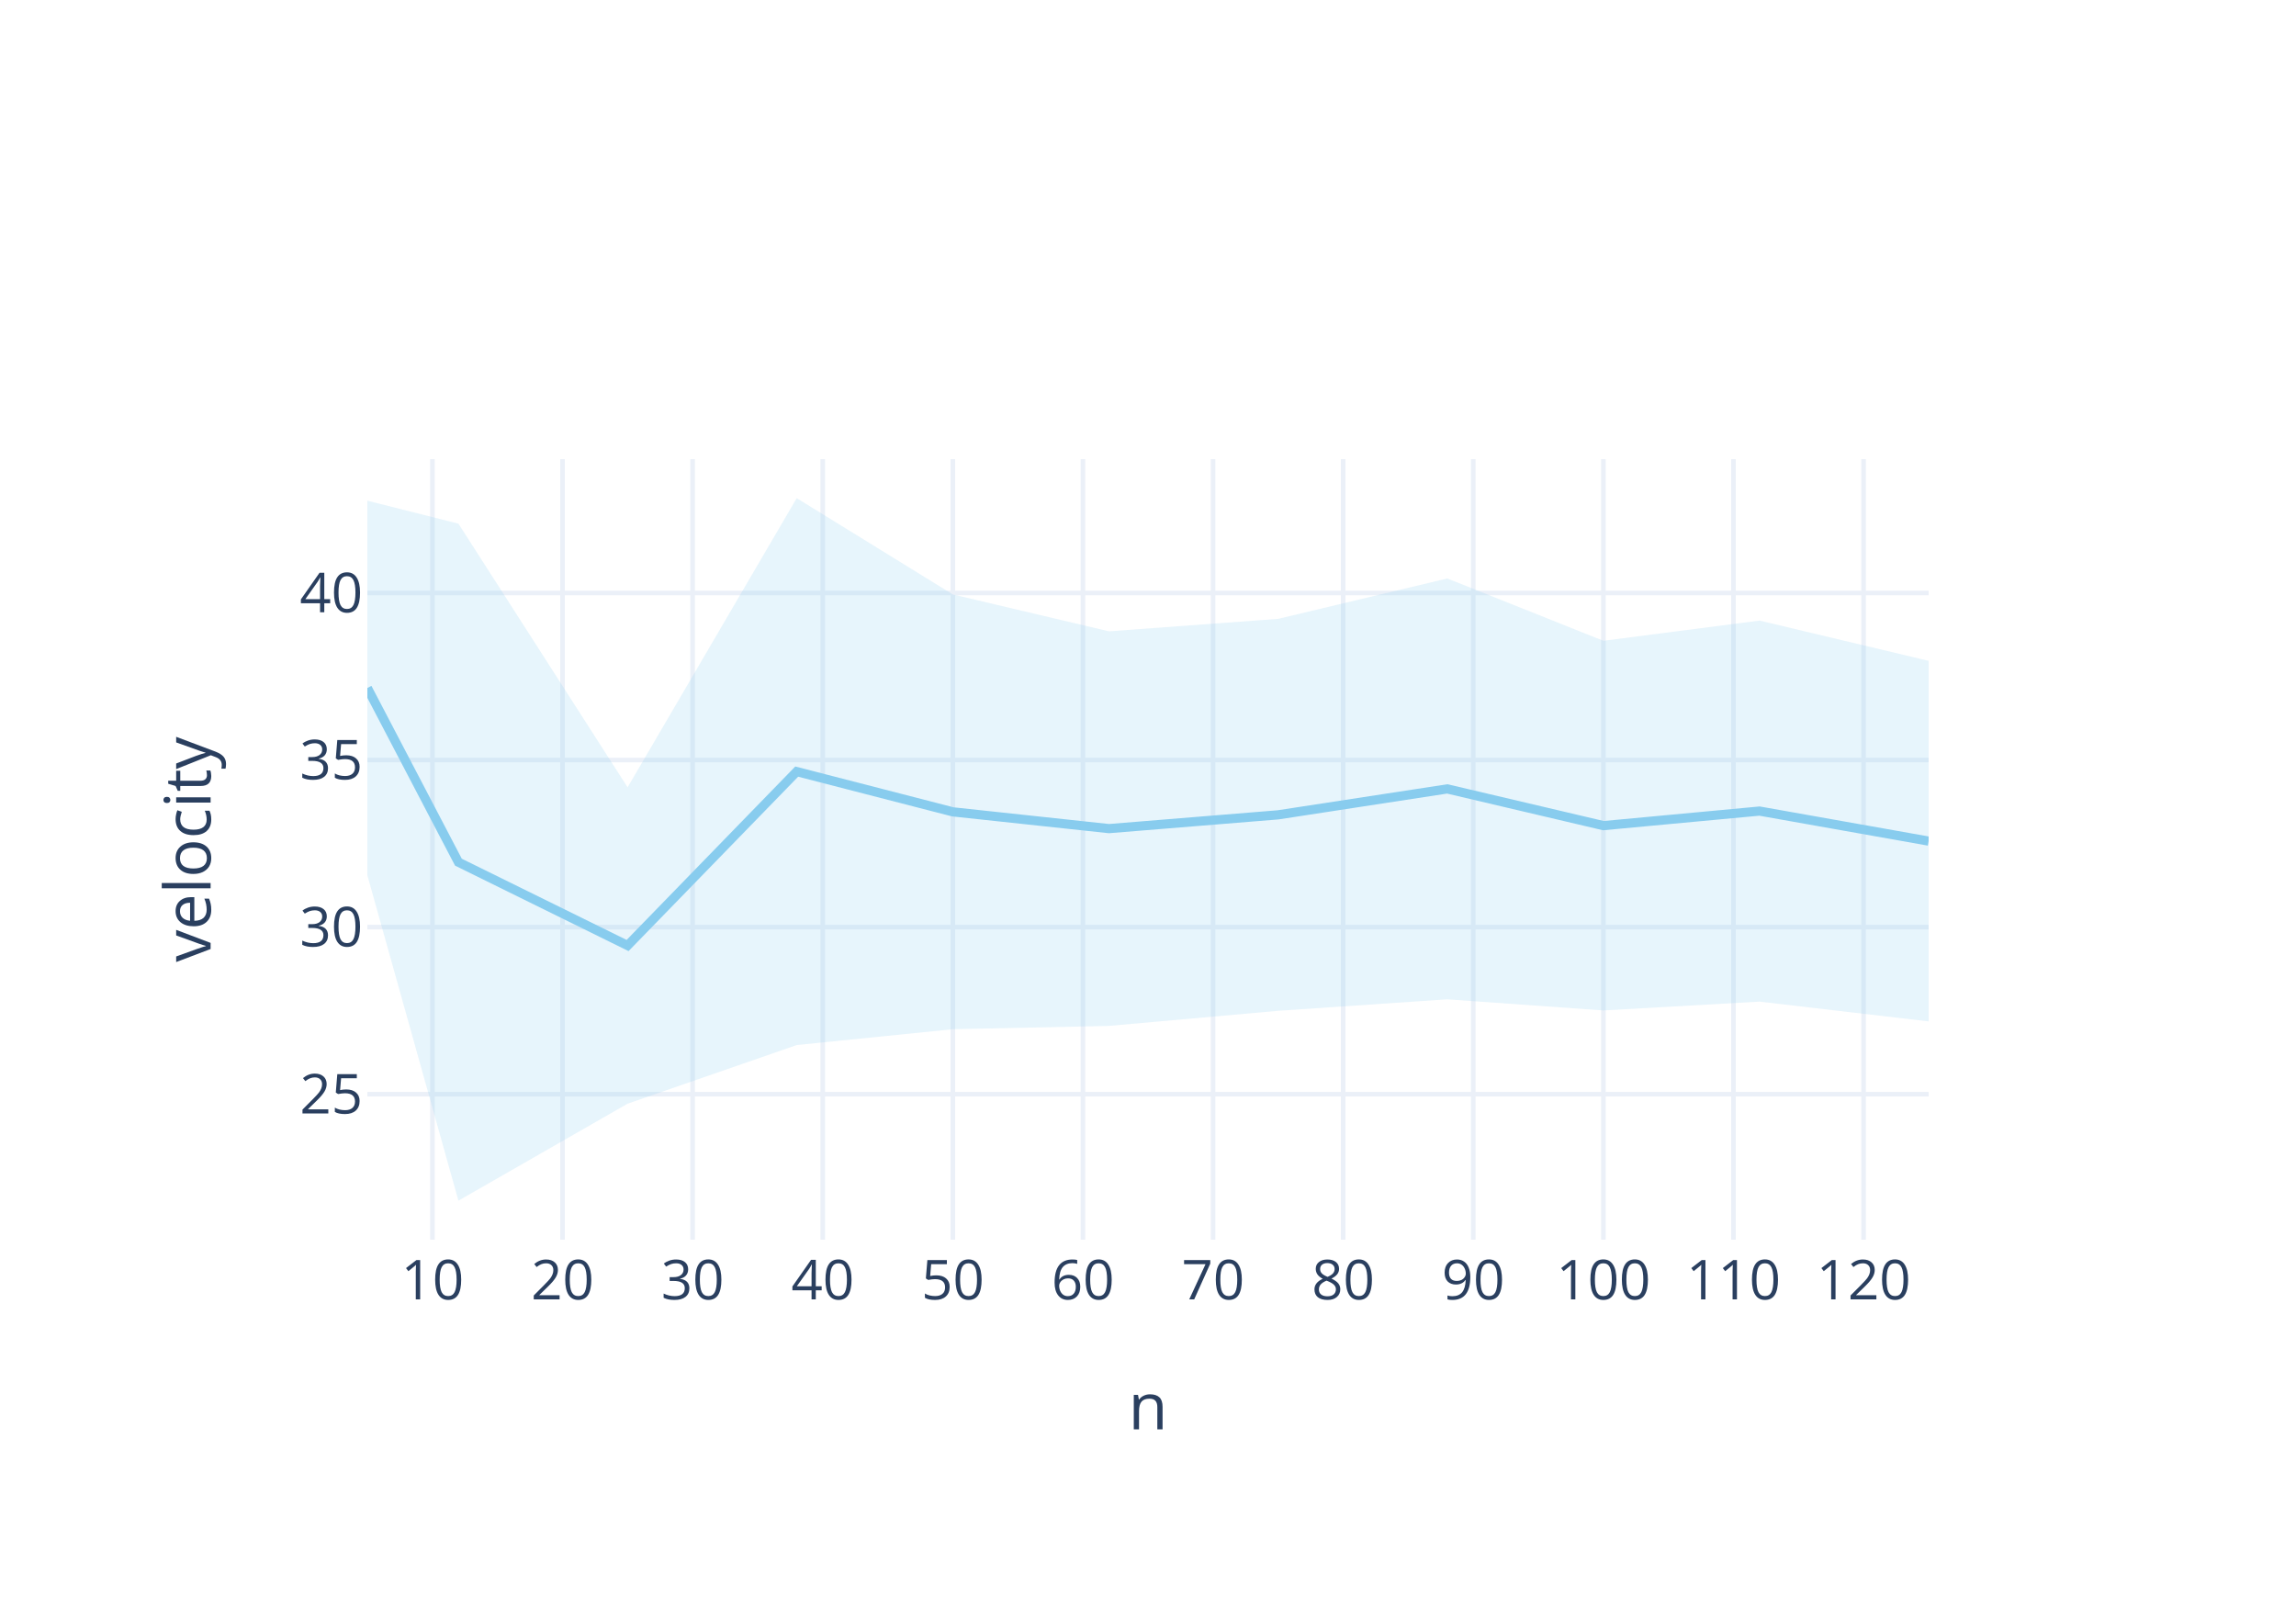
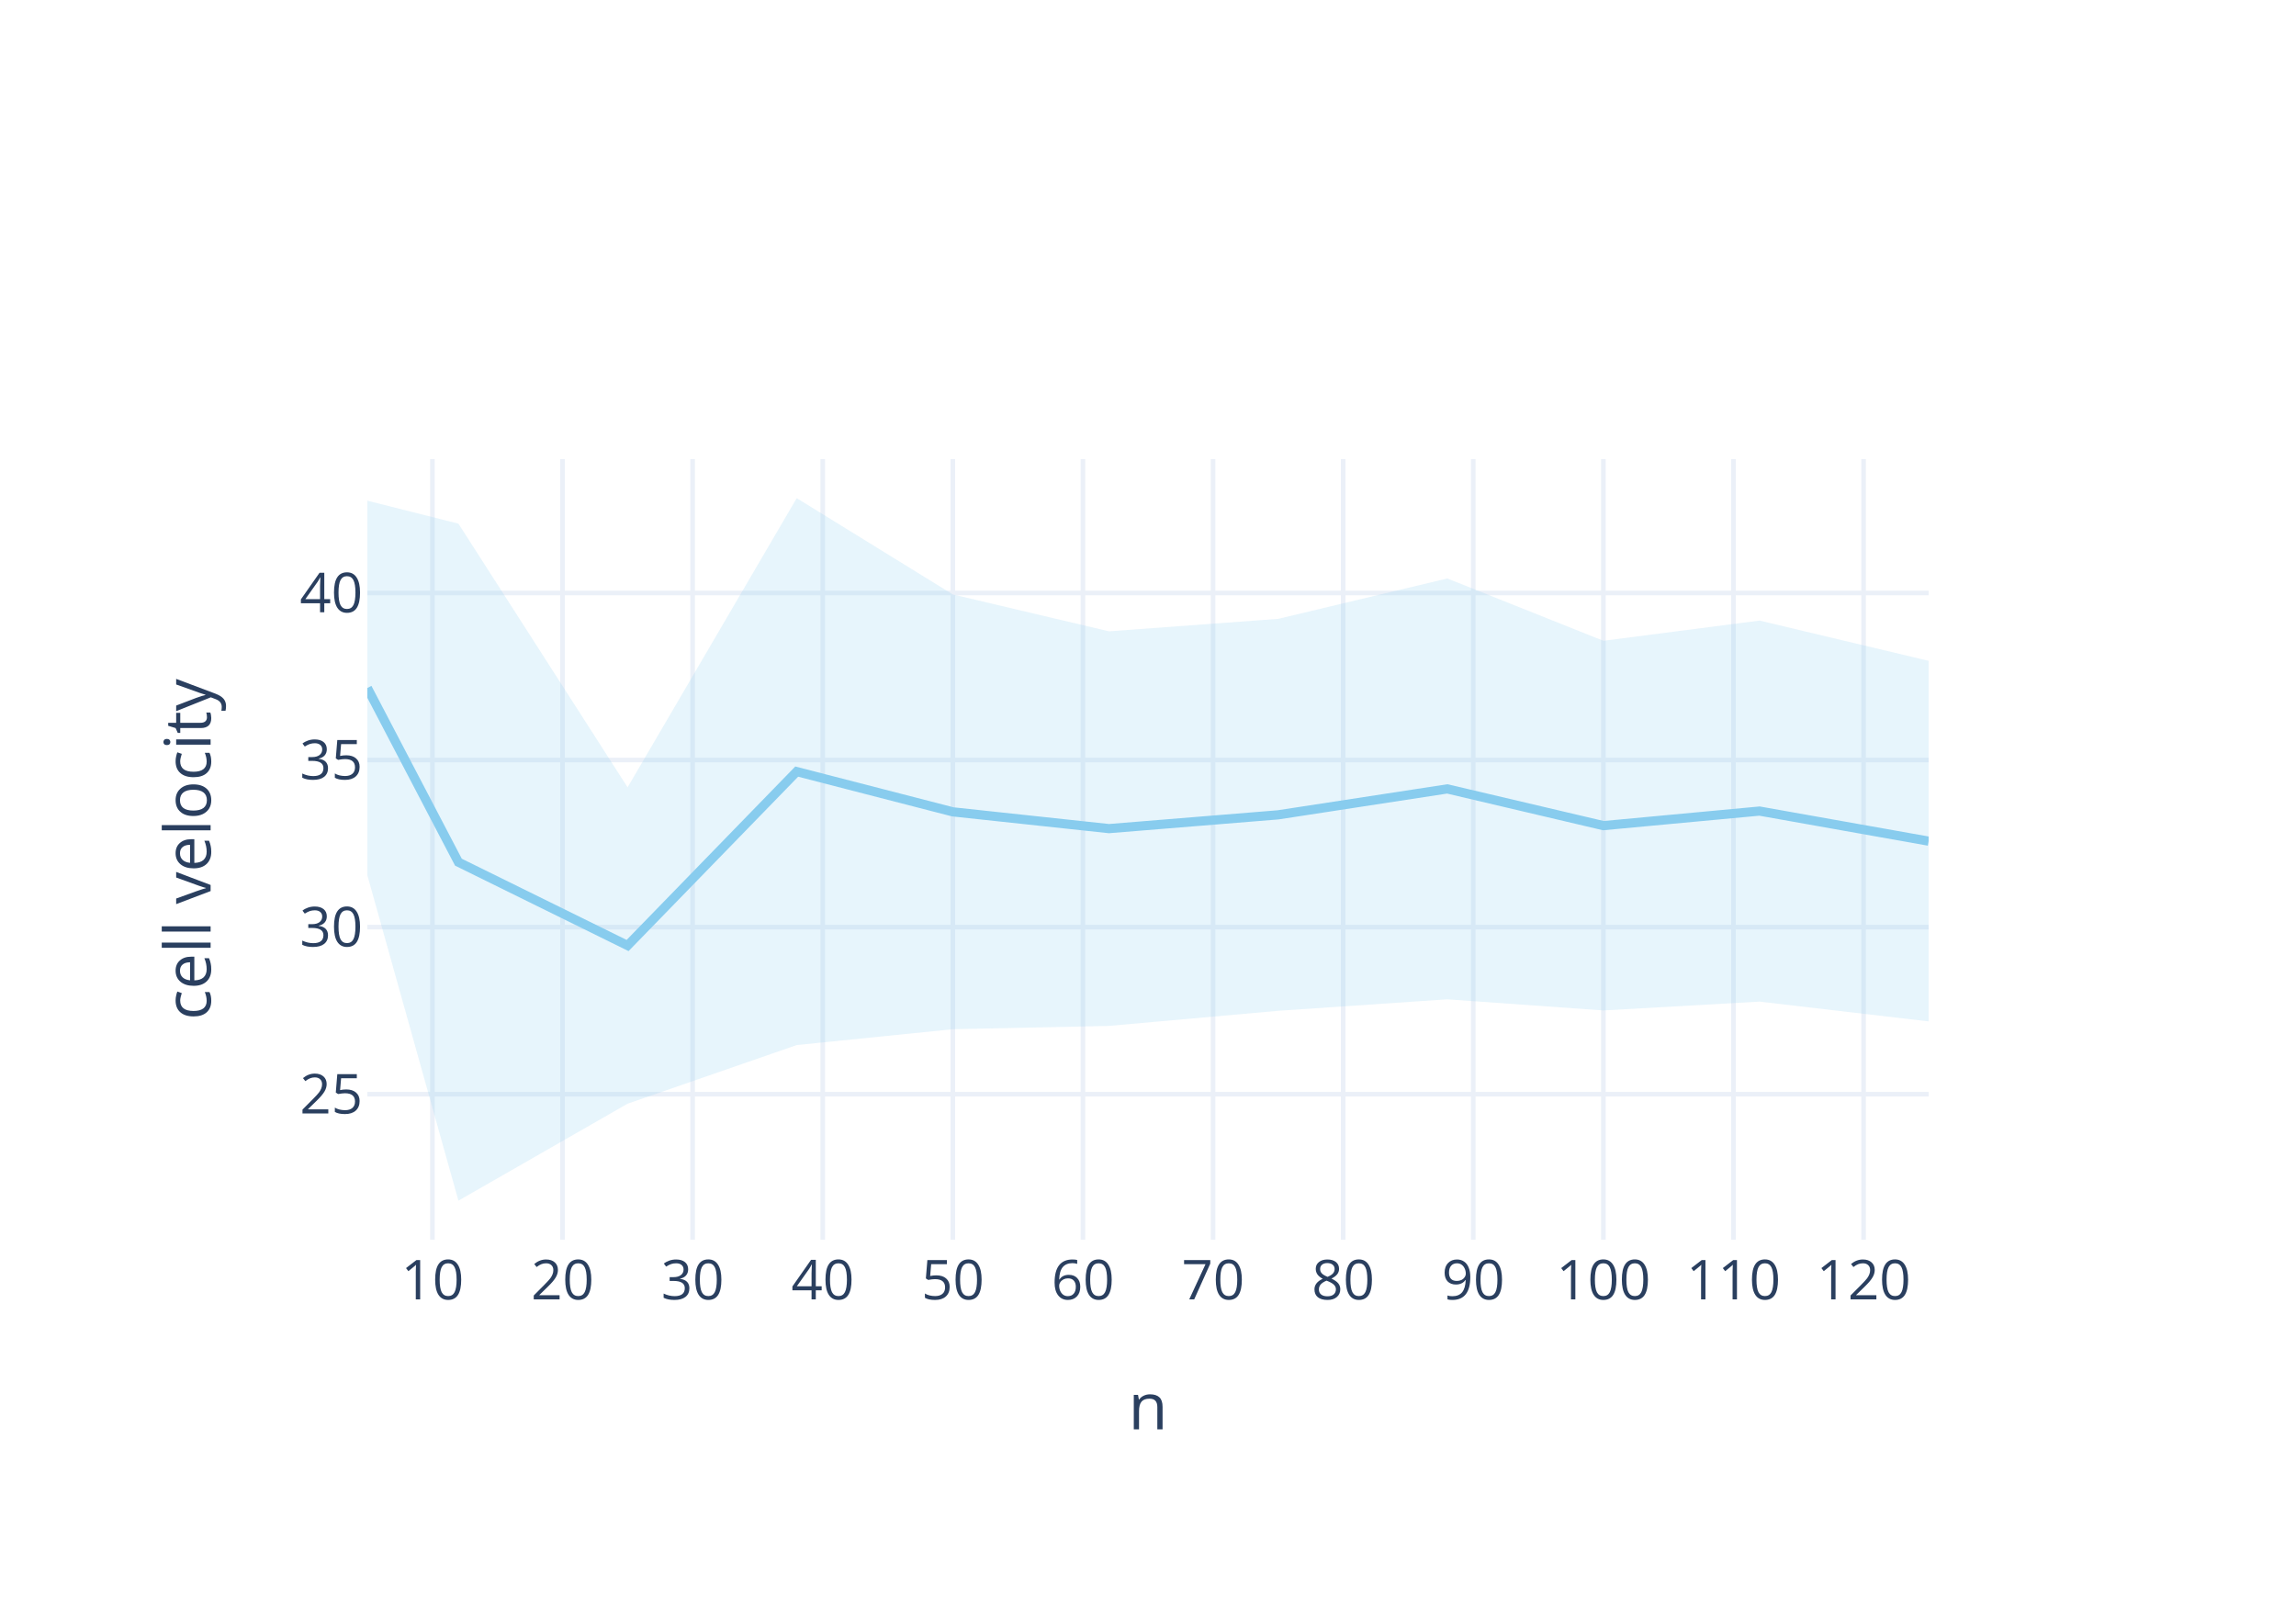
<svg xmlns="http://www.w3.org/2000/svg" class="main-svg" width="500" height="350" style="" viewBox="0 0 500 350">
  <rect x="0" y="0" width="500" height="350" style="fill: rgb(255, 255, 255); fill-opacity: 1;" />
-   <defs id="defs-25758a">
+   <defs id="defs-628dd2">
    <g class="clips">
-       <clipPath id="clip25758axyplot" class="plotclip">
+       <clipPath id="clip628dd2xyplot" class="plotclip">
        <rect width="340" height="170" />
      </clipPath>
-       <clipPath class="axesclip" id="clip25758ax">
+       <clipPath class="axesclip" id="clip628dd2x">
        <rect x="80" y="0" width="340" height="350" />
      </clipPath>
-       <clipPath class="axesclip" id="clip25758ay">
+       <clipPath class="axesclip" id="clip628dd2y">
        <rect x="0" y="100" width="500" height="170" />
      </clipPath>
-       <clipPath class="axesclip" id="clip25758axy">
+       <clipPath class="axesclip" id="clip628dd2xy">
        <rect x="80" y="100" width="340" height="170" />
      </clipPath>
    </g>
    <g class="gradients" />
    <g class="patterns" />
  </defs>
  <g class="bglayer" />
  <g class="layer-below">
    <g class="imagelayer" />
    <g class="shapelayer" />
  </g>
  <g class="cartesianlayer">
    <g class="subplot xy">
      <g class="layer-subplot">
        <g class="shapelayer" />
        <g class="imagelayer" />
      </g>
      <g class="minor-gridlayer">
        <g class="x" />
        <g class="y" />
      </g>
      <g class="gridlayer">
        <g class="x">
          <path class="xgrid crisp" transform="translate(94.17,0)" d="M0,100v170" style="stroke: rgb(235, 240, 248); stroke-opacity: 1; stroke-width: 1px;" />
          <path class="xgrid crisp" transform="translate(122.5,0)" d="M0,100v170" style="stroke: rgb(235, 240, 248); stroke-opacity: 1; stroke-width: 1px;" />
          <path class="xgrid crisp" transform="translate(150.83,0)" d="M0,100v170" style="stroke: rgb(235, 240, 248); stroke-opacity: 1; stroke-width: 1px;" />
          <path class="xgrid crisp" transform="translate(179.17,0)" d="M0,100v170" style="stroke: rgb(235, 240, 248); stroke-opacity: 1; stroke-width: 1px;" />
          <path class="xgrid crisp" transform="translate(207.5,0)" d="M0,100v170" style="stroke: rgb(235, 240, 248); stroke-opacity: 1; stroke-width: 1px;" />
          <path class="xgrid crisp" transform="translate(235.83,0)" d="M0,100v170" style="stroke: rgb(235, 240, 248); stroke-opacity: 1; stroke-width: 1px;" />
          <path class="xgrid crisp" transform="translate(264.17,0)" d="M0,100v170" style="stroke: rgb(235, 240, 248); stroke-opacity: 1; stroke-width: 1px;" />
          <path class="xgrid crisp" transform="translate(292.5,0)" d="M0,100v170" style="stroke: rgb(235, 240, 248); stroke-opacity: 1; stroke-width: 1px;" />
          <path class="xgrid crisp" transform="translate(320.83,0)" d="M0,100v170" style="stroke: rgb(235, 240, 248); stroke-opacity: 1; stroke-width: 1px;" />
          <path class="xgrid crisp" transform="translate(349.17,0)" d="M0,100v170" style="stroke: rgb(235, 240, 248); stroke-opacity: 1; stroke-width: 1px;" />
          <path class="xgrid crisp" transform="translate(377.5,0)" d="M0,100v170" style="stroke: rgb(235, 240, 248); stroke-opacity: 1; stroke-width: 1px;" />
          <path class="xgrid crisp" transform="translate(405.83,0)" d="M0,100v170" style="stroke: rgb(235, 240, 248); stroke-opacity: 1; stroke-width: 1px;" />
        </g>
        <g class="y">
          <path class="ygrid crisp" transform="translate(0,238.31)" d="M80,0h340" style="stroke: rgb(235, 240, 248); stroke-opacity: 1; stroke-width: 1px;" />
          <path class="ygrid crisp" transform="translate(0,201.92)" d="M80,0h340" style="stroke: rgb(235, 240, 248); stroke-opacity: 1; stroke-width: 1px;" />
          <path class="ygrid crisp" transform="translate(0,165.53)" d="M80,0h340" style="stroke: rgb(235, 240, 248); stroke-opacity: 1; stroke-width: 1px;" />
          <path class="ygrid crisp" transform="translate(0,129.15)" d="M80,0h340" style="stroke: rgb(235, 240, 248); stroke-opacity: 1; stroke-width: 1px;" />
        </g>
      </g>
      <g class="zerolinelayer" />
      <g class="layer-between">
        <g class="shapelayer" />
        <g class="imagelayer" />
      </g>
      <path class="xlines-below" />
      <path class="ylines-below" />
      <g class="overlines-below" />
      <g class="xaxislayer-below" />
      <g class="yaxislayer-below" />
      <g class="overaxes-below" />
      <g class="overplot">
-         <g class="xy" transform="translate(80,100)" clip-path="url(#clip25758axyplot)">
+         <g class="xy" transform="translate(80,100)" clip-path="url(#clip628dd2xyplot)">
          <g class="scatterlayer mlayer">
-             <g class="trace scatter trace58e34e" style="stroke-miterlimit: 2; opacity: 0.2;">
+             <g class="trace scatter trace6f5ee7" style="stroke-miterlimit: 2; opacity: 0.2;">
              <g class="fills">
                <g>
                  <path class="js-fill" d="M0,9.05L19.83,14.05L56.67,71.48L93.5,8.5L127.5,29.47L161.5,37.5L198.33,34.79L235.17,25.99L269.17,39.56L303.17,35.16L340,43.93L340,122.46L303.17,118.15L269.17,120.07L235.17,117.65L198.33,120.15L161.5,123.44L127.5,124.16L93.5,127.61L56.67,140.38L19.83,161.5L0,90.63Z" style="fill: rgb(136, 204, 238); fill-opacity: 1; stroke-width: 0;" />
                </g>
              </g>
              <g class="errorbars" />
              <g class="lines">
                <path class="js-line" d="M0,9.05L19.83,14.05L56.67,71.48L93.5,8.5L127.5,29.47L161.5,37.5L198.33,34.79L235.17,25.99L269.17,39.56L303.17,35.16L340,43.93L340,122.46L303.17,118.15L269.17,120.07L235.17,117.65L198.33,120.15L161.5,123.44L127.5,124.16L93.5,127.61L56.67,140.38L19.83,161.5L0,90.63" style="vector-effect: none; fill: none; stroke: rgb(0, 0, 0); stroke-opacity: 0; stroke-width: 2px; opacity: 1;" />
              </g>
              <g class="points" />
              <g class="text" />
            </g>
-             <g class="trace scatter tracec16f31" style="stroke-miterlimit: 2; opacity: 1;">
+             <g class="trace scatter tracec1d7da" style="stroke-miterlimit: 2; opacity: 1;">
              <g class="fills" />
              <g class="errorbars" />
              <g class="lines">
-                 <path class="js-line" d="M0,49.84L19.83,87.78L56.67,105.93L93.5,68.05L127.5,76.82L161.5,80.47L198.33,77.47L235.17,71.82L269.17,79.82L303.17,76.65L340,83.19" style="vector-effect: none; fill: none; stroke: rgb(136, 204, 238); stroke-opacity: 1; stroke-width: 2px; opacity: 1;" />
+                 <path class="js-line" d="M0,49.84L19.83,87.78L56.67,105.93L93.5,68.05L127.5,76.82L161.5,80.47L198.33,77.47L235.17,71.82L269.17,79.82L303.17,76.65L340,83.2" style="vector-effect: none; fill: none; stroke: rgb(136, 204, 238); stroke-opacity: 1; stroke-width: 2px; opacity: 1;" />
              </g>
              <g class="points" />
              <g class="text" />
            </g>
          </g>
        </g>
      </g>
      <g class="zerolinelayer-above" />
      <path class="xlines-above crisp" d="M0,0" style="fill: none;" />
      <path class="ylines-above crisp" d="M0,0" style="fill: none;" />
      <g class="overlines-above" />
      <g class="xaxislayer-above">
        <g class="xtick">
          <text text-anchor="middle" x="0" y="283" transform="translate(94.17,0)" style="font-family: 'Open Sans', verdana, arial, sans-serif; font-size: 12px; fill: rgb(42, 63, 95); fill-opacity: 1; white-space: pre;">10</text>
        </g>
        <g class="xtick">
          <text text-anchor="middle" x="0" y="283" style="font-family: 'Open Sans', verdana, arial, sans-serif; font-size: 12px; fill: rgb(42, 63, 95); fill-opacity: 1; white-space: pre;" transform="translate(122.5,0)">20</text>
        </g>
        <g class="xtick">
          <text text-anchor="middle" x="0" y="283" style="font-family: 'Open Sans', verdana, arial, sans-serif; font-size: 12px; fill: rgb(42, 63, 95); fill-opacity: 1; white-space: pre;" transform="translate(150.83,0)">30</text>
        </g>
        <g class="xtick">
          <text text-anchor="middle" x="0" y="283" style="font-family: 'Open Sans', verdana, arial, sans-serif; font-size: 12px; fill: rgb(42, 63, 95); fill-opacity: 1; white-space: pre;" transform="translate(179.17,0)">40</text>
        </g>
        <g class="xtick">
          <text text-anchor="middle" x="0" y="283" style="font-family: 'Open Sans', verdana, arial, sans-serif; font-size: 12px; fill: rgb(42, 63, 95); fill-opacity: 1; white-space: pre;" transform="translate(207.5,0)">50</text>
        </g>
        <g class="xtick">
          <text text-anchor="middle" x="0" y="283" style="font-family: 'Open Sans', verdana, arial, sans-serif; font-size: 12px; fill: rgb(42, 63, 95); fill-opacity: 1; white-space: pre;" transform="translate(235.83,0)">60</text>
        </g>
        <g class="xtick">
          <text text-anchor="middle" x="0" y="283" style="font-family: 'Open Sans', verdana, arial, sans-serif; font-size: 12px; fill: rgb(42, 63, 95); fill-opacity: 1; white-space: pre;" transform="translate(264.17,0)">70</text>
        </g>
        <g class="xtick">
          <text text-anchor="middle" x="0" y="283" style="font-family: 'Open Sans', verdana, arial, sans-serif; font-size: 12px; fill: rgb(42, 63, 95); fill-opacity: 1; white-space: pre;" transform="translate(292.5,0)">80</text>
        </g>
        <g class="xtick">
          <text text-anchor="middle" x="0" y="283" style="font-family: 'Open Sans', verdana, arial, sans-serif; font-size: 12px; fill: rgb(42, 63, 95); fill-opacity: 1; white-space: pre;" transform="translate(320.83,0)">90</text>
        </g>
        <g class="xtick">
          <text text-anchor="middle" x="0" y="283" style="font-family: 'Open Sans', verdana, arial, sans-serif; font-size: 12px; fill: rgb(42, 63, 95); fill-opacity: 1; white-space: pre;" transform="translate(349.17,0)">100</text>
        </g>
        <g class="xtick">
          <text text-anchor="middle" x="0" y="283" style="font-family: 'Open Sans', verdana, arial, sans-serif; font-size: 12px; fill: rgb(42, 63, 95); fill-opacity: 1; white-space: pre;" transform="translate(377.5,0)">110</text>
        </g>
        <g class="xtick">
          <text text-anchor="middle" x="0" y="283" style="font-family: 'Open Sans', verdana, arial, sans-serif; font-size: 12px; fill: rgb(42, 63, 95); fill-opacity: 1; white-space: pre;" transform="translate(405.83,0)">120</text>
        </g>
      </g>
      <g class="yaxislayer-above">
        <g class="ytick">
          <text text-anchor="end" x="79" y="4.2" transform="translate(0,238.31)" style="font-family: 'Open Sans', verdana, arial, sans-serif; font-size: 12px; fill: rgb(42, 63, 95); fill-opacity: 1; white-space: pre;">25</text>
        </g>
        <g class="ytick">
          <text text-anchor="end" x="79" y="4.2" style="font-family: 'Open Sans', verdana, arial, sans-serif; font-size: 12px; fill: rgb(42, 63, 95); fill-opacity: 1; white-space: pre;" transform="translate(0,201.92)">30</text>
        </g>
        <g class="ytick">
          <text text-anchor="end" x="79" y="4.2" style="font-family: 'Open Sans', verdana, arial, sans-serif; font-size: 12px; fill: rgb(42, 63, 95); fill-opacity: 1; white-space: pre;" transform="translate(0,165.53)">35</text>
        </g>
        <g class="ytick">
          <text text-anchor="end" x="79" y="4.2" style="font-family: 'Open Sans', verdana, arial, sans-serif; font-size: 12px; fill: rgb(42, 63, 95); fill-opacity: 1; white-space: pre;" transform="translate(0,129.15)">40</text>
        </g>
      </g>
      <g class="overaxes-above" />
    </g>
  </g>
  <g class="polarlayer" />
  <g class="smithlayer" />
  <g class="ternarylayer" />
  <g class="geolayer" />
  <g class="funnelarealayer" />
  <g class="pielayer" />
  <g class="iciclelayer" />
  <g class="treemaplayer" />
  <g class="sunburstlayer" />
  <g class="glimages" />
-   <defs id="topdefs-25758a">
+   <defs id="topdefs-628dd2">
    <g class="clips" />
  </defs>
  <g class="layer-above">
    <g class="imagelayer" />
    <g class="shapelayer" />
  </g>
  <g class="infolayer">
    <g class="g-gtitle" />
    <g class="g-xtitle">
      <text class="xtitle" x="250" y="311.3" text-anchor="middle" style="opacity: 1; font-family: 'Open Sans', verdana, arial, sans-serif; font-size: 14px; fill: rgb(42, 63, 95); fill-opacity: 1; white-space: pre;">n</text>
    </g>
    <g class="g-ytitle">
-       <text class="ytitle" transform="rotate(-90,45.86563,185)" x="45.866" y="185" text-anchor="middle" style="opacity: 1; font-family: 'Open Sans', verdana, arial, sans-serif; font-size: 14px; fill: rgb(42, 63, 95); fill-opacity: 1; white-space: pre;">velocity</text>
+       <text class="ytitle" transform="rotate(-90,45.86563,185)" x="45.866" y="185" text-anchor="middle" style="opacity: 1; font-family: 'Open Sans', verdana, arial, sans-serif; font-size: 14px; fill: rgb(42, 63, 95); fill-opacity: 1; white-space: pre;">cell velocity</text>
    </g>
  </g>
</svg>
